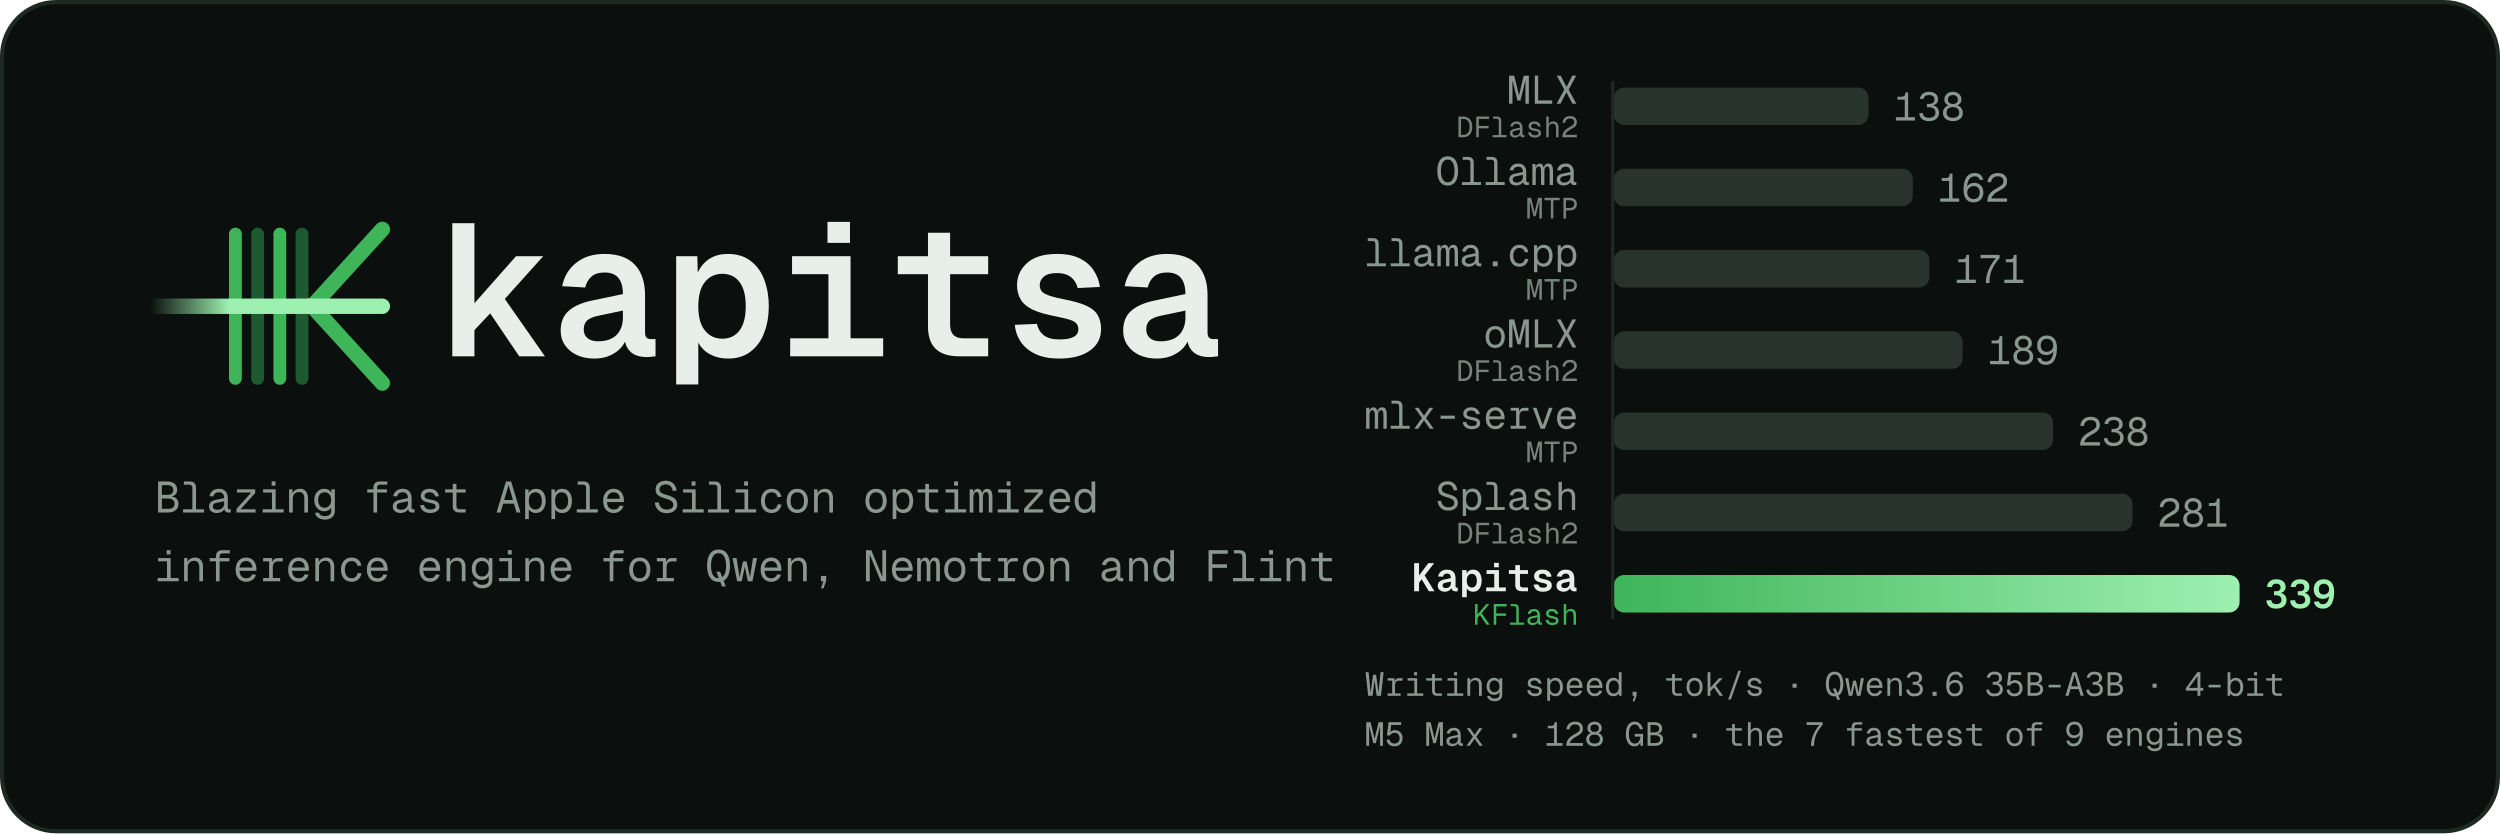
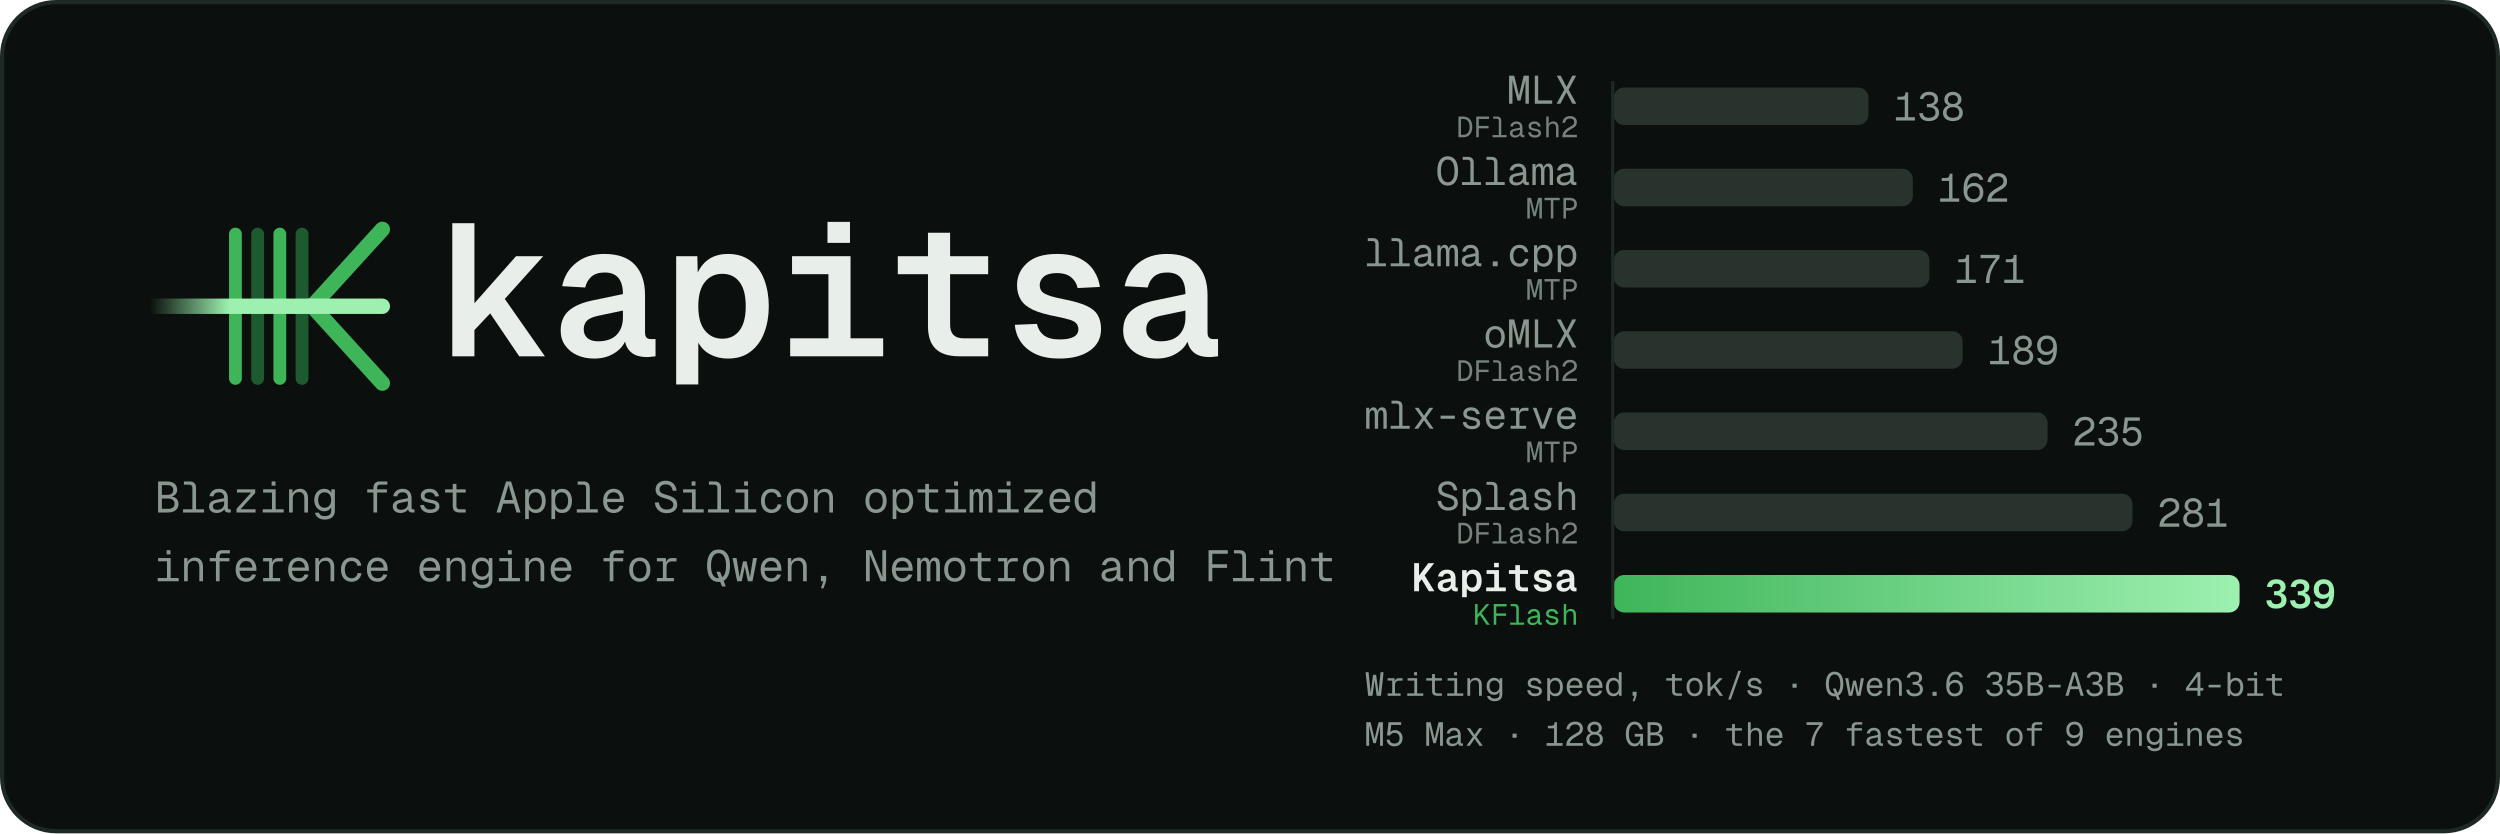
<svg xmlns="http://www.w3.org/2000/svg" width="1200" height="400" viewBox="0 0 1200 400" role="img" aria-labelledby="t d">
  <defs>
    <linearGradient id="hwin" x1="0" x2="46.25" y1="0" y2="0" gradientUnits="userSpaceOnUse">
      <stop offset="0" stop-color="#9DF0B0" stop-opacity="0" />
      <stop offset="1" stop-color="#9DF0B0" />
    </linearGradient>
    <linearGradient id="hwk" x1="0" x2="1" y1="0" y2="0">
      <stop offset="0" stop-color="#3FB55A" />
      <stop offset="1" stop-color="#9DF0B0" />
    </linearGradient>
    <path id="gs0" d="m70 0v710h118v-427l222 251h145l-205-228 214-306h-137l-155 229-84-89v-140z" />
    <path id="gs1" d="m226-12q-50 0-90 18-40 18-64 52-24 33-24 79 0 67 42 105 43 38 123 55l167 35q0 115-97 115-46 0-71-22-25-22-33-58l-123 7q15 77 74 124 59 48 151 48 109 0 163-58 54-58 54-162v-199q0-20 8-27 7-8 22-8h26v-92q-6-1-20-2-13-2-27-2-96 0-116 82-19-40-63-65-43-25-102-25zm21 92q65 0 99 34 34 35 34 94v36l-133-28q-42-9-59-26-17-17-17-46 0-30 20-47 20-17 56-17z" />
    <path id="gs2" d="m64-150v684h113l2-87q48 99 161 99 74 0 122-38 49-37 72-100 24-64 24-141 0-77-24-140-23-63-72-101-48-38-122-38-53 0-94 22-41 21-64 63v-223zm246 244q59 0 92 44 33 43 33 129 0 86-33 129-33 44-92 44-57 0-92-43-36-43-36-130 0-87 36-130 35-43 92-43z" />
    <path id="gs3" d="m72 0v96h204v342h-194v96h312v-438h174v-96zm199 605v112h120v-112z" />
    <path id="gs4" d="m375 0q-86 0-127 40-41 39-41 120v278h-161v96h161v125h118v-125h203v-96h-203v-269q0-73 71-73h132v-96z" />
    <path id="gs5" d="m307-12q-75 0-126 24-51 24-79 65-28 41-32 91l118 5q8-38 37-61 29-22 83-22 101 0 101 54 0 17-9 29-8 12-33 21-25 8-74 18-80 15-126 36-46 22-65 54-20 32-20 78 0 70 54 118 53 48 159 48 76 0 124-25 48-25 73-65 26-40 32-86l-119-6q-7 35-35 58-28 22-74 22-49 0-71-19-22-19-22-45 0-32 27-46 26-15 98-29 79-15 123-35 44-20 61-50 18-30 18-75 0-73-60-115-60-42-163-42z" />
    <path id="gr6" d="m90 0v710h200q117 0 176-52 60-52 60-142 0-58-35-98-35-41-94-52 75-10 117-54 42-45 42-114 0-92-64-145-64-53-177-53zm86 403h118q74 0 108 29 34 29 34 82 0 54-34 83-34 29-108 29h-118zm0-319h140q77 0 114 30 36 30 36 84 0 57-38 89-38 32-112 32h-140z" />
    <path id="gr7" d="m60 0v74h213v494q0 32-18 50-18 18-50 18h-125v74h129q148 0 148-148v-488h183v-74z" />
    <path id="gr8" d="m230-12q-50 0-90 18-40 18-63 50-23 33-23 76 0 68 40 106 41 37 128 54l178 36q0 68-30 101-31 33-88 33-55 0-86-24-31-25-43-71l-89 7q15 75 72 122 56 46 146 46 96 0 149-58 53-57 53-158v-220q0-18 8-25 8-7 24-7h34v-74q-16-2-44-2-42 0-68 17-25 17-34 55l-1 5q-21-39-69-63-47-24-104-24zm8 74q81 0 122 41 40 41 40 107v46l-162-32q-54-10-75-30-21-21-21-54 0-37 26-58 25-20 70-20z" />
    <path id="gr9" d="m82 0v84l336 372h-326v74h418v-84l-336-372h344v-74z" />
    <path id="gra" d="m80 0v74h213v382h-203v74h287v-456h183v-74zm205 613v98h88v-98z" />
    <path id="grb" d="m84 0v530h77l2-95q21 54 67 81 47 26 102 26 61 0 102-27 40-27 61-73 21-45 21-101v-341h-84v317q0 74-29 113-29 38-89 38-61 0-104-38-42-39-42-113v-317z" />
    <path id="grc" d="m297-162q-85 0-145 42-60 42-77 112l88 6q12-37 43-58 30-22 91-22 72 0 111 29 38 29 38 87v86q-19-42-61-67-42-25-94-25-67 0-119 33-53 33-82 91-30 58-30 133 0 76 29 133 29 58 81 91 51 33 117 33 56 0 101-26 44-26 62-70v84h80v-494q0-93-62-146-61-52-171-52zm-2 270q68 0 109 48 41 47 42 129 2 82-40 129-42 48-111 48-70 0-109-48-38-47-38-129 0-82 40-129 39-48 107-48z" />
    <path id="grd" d="m212 0v456h-142v74h142v34q0 71 36 108 37 38 112 38h170v-74h-170q-31 0-48-20-16-19-16-52v-34h224v-74h-224v-456z" />
    <path id="gre" d="m310-12q-69 0-119 24-50 24-79 64-28 41-32 91l88 6q8-49 44-77 35-28 98-28 59 0 92 17 32 17 32 53 0 23-11 38-11 15-41 26-30 10-88 20-77 14-120 34-44 21-62 52-18 31-18 74 0 69 52 114 52 46 149 46 66 0 111-24 44-23 70-62 26-38 34-84l-88-6q-9 42-42 69-32 27-86 27-58 0-86-23-28-23-28-57 0-40 30-57 30-17 102-29 82-13 127-34 45-20 63-50 18-30 18-74 0-47-28-80-27-34-74-52-48-18-108-18z" />
    <path id="grf" d="m378 0q-153 0-153 146v310h-175v74h175v124h84v-124h211v-74h-211v-310q0-72 69-72h142v-74z" />
    <path id="gr10" d="m26 0l216 710h116l216-710h-92l-58 202h-248l-58-202zm274 632l-100-346h200z" />
    <path id="gr11" d="m80-150v680h78l1-85q24 47 67 72 42 25 96 25 79 0 130-39 50-39 74-102 24-63 24-136 0-73-24-136-24-63-74-102-51-39-130-39-52 0-94 22-43 22-64 60v-220zm234 218q69 0 108 52 40 52 40 145 0 93-40 145-39 52-108 52-69 0-110-50-40-49-40-147 0-97 40-147 40-50 110-50z" />
    <path id="gr12" d="m306-12q-75 0-130 34-54 34-84 96-29 63-29 147 0 84 29 146 30 62 84 97 53 34 126 34 69 0 122-32 53-33 83-95 30-62 30-151v-25h-386q5-85 45-128 41-43 110-43 52 0 86 24 33 25 46 65l90-7q-21-71-80-116-58-46-142-46zm-155 325h294q-6 77-45 113-39 36-98 36-61 0-100-38-40-37-51-111z" />
    <path id="gr13" d="m311-16q-75 0-133 31-58 31-93 85-35 55-41 127l90 6q11-79 58-122 46-43 121-43 74 0 113 28 40 29 40 81 0 34-16 59-15 24-58 46-42 21-125 44-74 21-119 46-46 26-66 62-21 37-21 90 0 60 29 106 28 45 81 70 53 26 126 26 73 0 125-30 52-29 82-80 31-51 39-116l-90-6q-9 65-47 106-39 42-111 42-66 0-105-32-39-31-39-82 0-33 15-54 14-22 51-38 37-17 104-36 87-24 139-54 51-30 74-71 22-41 22-100 0-56-31-99-31-44-86-68-55-24-128-24z" />
    <path id="gr14" d="m314-12q-74 0-129 34-55 34-85 96-30 63-30 147 0 84 30 146 30 62 85 97 55 34 129 34 89 0 148-48 58-47 74-136l-88-6q-12 53-48 82-35 28-86 28-73 0-114-52-42-53-42-145 0-92 42-145 41-52 114-52 51 0 88 30 38 30 50 90l88-6q-16-88-76-141-61-53-150-53z" />
    <path id="gr15" d="m300-12q-73 0-128 34-54 34-84 96-30 63-30 147 0 85 30 147 30 62 84 96 55 34 128 34 73 0 128-34 54-34 84-96 30-62 30-147 0-84-30-147-30-62-84-96-55-34-128-34zm0 80q73 0 114 52 40 53 40 145 0 92-40 145-41 52-114 52-73 0-114-52-40-53-40-145 0-92 40-145 41-52 114-52z" />
    <path id="gr16" d="m40 0v530h77l2-78q14 42 41 66 26 24 64 24 79 0 99-99l1-6q13 49 42 77 30 28 72 28 64 0 93-44 29-44 29-146v-352h-84v340q0 71-15 100-15 28-47 28-31 0-52-31-20-31-20-99v-338h-84v340q0 68-14 98-15 30-48 30-31 0-52-31-20-31-20-99v-338z" />
    <path id="gr17" d="m267-12q-70 0-121 34-51 34-78 96-28 62-28 147 0 85 28 147 27 62 78 96 51 34 121 34 56 0 98-26 42-27 61-60v254h84v-710h-76l-3 79q-23-43-66-67-43-24-98-24zm5 80q72 0 113 53 41 53 41 144 0 92-41 145-41 52-115 52-65 0-104-52-38-53-38-145 0-91 38-144 39-53 106-53z" />
    <path id="gr18" d="m90 0v74h138v382h-138v74h208l6-103q25 103 127 103h109v-76h-108q-58 0-89-34-31-35-31-100v-246h168v-74z" />
    <path id="gr19" d="m300-16q-126 0-194 96-68 96-68 274 0 179 68 276 68 96 194 96 126 0 194-96 68-97 68-276 0-131-38-218-37-88-108-125l50-130h-86l-41 106q-19-3-39-3zm0 84q4 0 8 0l-58 150h86l48-125q88 63 88 261 0 140-44 214-45 74-128 74-82 0-127-74-45-74-45-214 0-139 45-212 45-74 127-74z" />
    <path id="gr1a" d="m125 0l-105 530h92l69-442 78 368h82l78-368 69 442h92l-104-530h-106l-70 334-70-334z" />
    <path id="gr1b" d="m240-162l54 162h-54v122h120v-112l-60-172z" />
    <path id="gr1c" d="m70 0v710h122l252-613v613h86v-710h-122l-252 613v-613z" />
    <path id="gr1d" d="m100 0v710h440v-82h-354v-240h336v-82h-336v-306z" />
    <path id="gr1e" d="m262 80l-126 517v-597h-86v710h130l120-501 120 501h130v-710h-86v597l-126-517z" />
    <path id="gr1f" d="m100 0v710h86v-626h354v-84z" />
    <path id="gr20" d="m50 0l196 357-192 353h100l147-285 147 285h98l-192-354 196-356h-100l-151 289-151-289z" />
    <path id="gr21" d="m90 0v710h168q92 0 160-42 69-41 106-120 38-80 38-194 0-114-38-193-37-79-106-120-68-41-160-41zm86 84h77q104 0 161 68 58 67 58 202 0 135-58 204-57 68-161 68h-77z" />
    <path id="gr22" d="m100 0v710h84v-263q21 49 63 72 42 23 96 23 86 0 131-56 46-56 46-145v-341h-84v317q0 151-111 151-64 0-103-39-38-39-38-113v-316z" />
    <path id="gr23" d="m50 0q0 75 24 136 23 60 82 115 60 55 166 111 49 26 79 48 30 22 44 47 14 25 14 61 0 55-35 90-36 34-107 34-75 0-119-39-43-39-54-111l-90 6q12 104 80 166 68 62 183 62 110 0 171-57 61-57 61-149 0-54-18-94-18-39-61-73-42-34-116-73-96-51-146-103-49-52-52-93h394v-84z" />
    <path id="gr24" d="m60 0v84h224v442h-186v74h96q57 0 82 25 24 25 24 85h70v-626h170v-84z" />
    <path id="gr25" d="m294-16q-115 0-177 56-62 55-67 143l89 6q6-65 49-93 42-28 106-28 43 0 81 12 38 13 61 42 24 28 24 76 0 71-46 104-46 33-115 33h-56v84h56q37 0 68 11 31 11 49 36 19 24 19 64 0 55-35 84-35 28-101 28-67 0-101-27-35-27-42-74l-90 6q10 80 70 129 60 50 163 50 104 0 165-52 61-51 61-140 0-114-123-152 69-19 108-68 40-48 40-116 0-68-33-116-33-48-91-73-58-25-132-25z" />
    <path id="gr26" d="m300-16q-70 0-127 24-57 24-90 71-33 47-33 116 0 69 37 117 37 48 100 70-47 19-75 56-28 36-28 93 0 56 28 100 28 44 76 69 49 26 112 26 63 0 112-26 49-25 76-69 28-44 28-100 0-57-28-93-28-37-75-56 63-22 100-70 37-48 37-117 0-69-33-116-33-47-89-71-57-24-128-24zm0 433q57 0 92 29 34 28 34 85 0 51-34 81-33 30-92 30-58 0-92-30-34-30-34-81 0-57 34-85 35-29 92-29zm0-349q70 0 115 32 45 33 45 100 0 62-40 100-40 37-120 37-79 0-120-37-40-38-40-100 0-67 45-100 45-32 115-32z" />
    <path id="gr27" d="m300-16q-126 0-194 96-68 96-68 274 0 179 68 276 68 96 194 96 126 0 194-96 68-97 68-276 0-178-68-274-68-96-194-96zm0 84q83 0 128 74 44 73 44 212 0 140-44 214-45 74-128 74-82 0-127-74-45-74-45-214 0-139 45-212 45-74 127-74z" />
    <path id="gr28" d="m257 0v626h-217v84h520v-84h-217v-626z" />
    <path id="gr29" d="m90 0v710h216q111 0 178-58 66-57 66-159 0-102-66-159-67-58-178-58h-130v-276zm86 360h120q84 0 124 34 40 35 40 99 0 65-40 99-40 34-124 34h-120z" />
    <path id="gr2a" d="m302-16q-120 0-186 82-66 82-66 234 0 88 14 165 15 77 48 135 32 59 86 92 53 34 132 34 95 0 147-46 52-47 73-122l-90-8q-12 42-42 67-29 25-88 25-80 0-129-62-49-62-60-186l-1-7q26 39 72 65 45 26 106 26 70 0 122-30 52-30 81-84 29-55 29-128 0-78-32-134-31-57-86-88-56-30-130-30zm2 84q70 0 113 44 43 45 43 124 0 74-40 117-41 43-108 43-48 0-86-20-38-19-60-55-22-36-22-85 0-73 44-120 43-48 116-48z" />
    <path id="gr2b" d="m238 0v122h124v-122z" />
    <path id="gr2c" d="m192 0q0 110 30 220 31 109 88 212 57 103 136 194h-386v84h480v-78q-89-102-146-202-57-99-84-204-26-106-26-226z" />
    <path id="gr2d" d="m298 726q120 0 186-82 66-82 66-234 0-88-14-165-15-77-48-135-32-59-86-92-53-34-132-34-94 0-146 46-53 47-74 122l90 8q12-42 42-67 30-25 88-25 80 0 129 62 49 62 60 186l1 7q-26-39-72-65-45-26-106-26-70 0-122 30-52 30-81 84-29 55-29 128 0 78 32 134 31 57 87 88 56 30 129 30zm-2-84q-70 0-113-44-43-44-43-124 0-73 40-116 41-44 108-44 48 0 86 20 38 19 60 55 22 36 22 85 0 74-43 121-43 47-117 47z" />
    <path id="gr2e" d="m54 0l195 272-185 258h98l139-200 136 200h100l-184-260 193-270h-98l-147 214-147-214z" />
    <path id="gr2f" d="m120 252v79h360v-79z" />
    <path id="gr30" d="m247 0l-197 530h92l158-444 158 444h92l-197-530z" />
-     <path id="gs31" d="m52 0v710h124v-312l234 312h148l-241-311 247-399h-140l-182 302-66-86v-216z" />
-     <path id="gr32" d="m60 0v710h86v-356l298 356h106l-267-312 277-398h-106l-228 331-80-93v-238z" />
-     <path id="gs33" d="m295-16q-120 0-182 57-62 57-67 150l125 7q6-56 41-79 34-23 84-23 54 0 92 26 38 25 38 84 0 58-36 86-36 29-96 29h-55v103h55q46 0 78 22 31 22 31 73 0 48-27 72-28 24-78 24-54 0-81-23-27-24-32-64l-126 7q10 87 71 139 61 52 169 52 107 0 169-52 63-51 63-142 0-114-118-151 67-19 104-67 37-47 37-114 0-68-32-116-33-49-91-74-58-26-136-26z" />
-     <path id="gs34" d="m298 726q126 0 193-84 67-83 67-236 0-89-16-166-15-76-49-134-34-57-89-90-54-32-132-32-68 0-114 22-46 23-74 62-27 40-40 90l126 10q9-32 32-52 23-20 70-20 63 0 104 48 41 47 53 151-26-28-65-46-39-18-91-18-70 0-122 30-52 30-81 84-28 54-28 126 0 78 32 135 32 58 90 89 57 31 134 31zm1-114q-60 0-95-36-34-35-34-102 0-61 32-98 32-36 91-36 61 0 99 36 38 37 38 99 0 58-35 97-35 40-96 40z" />
-     <path id="gr35" d="m108 0l-78 710h90l62-617 72 537h92l72-537 62 617h90l-78-710h-130l-62 469-62-469z" />
-     <path id="gr36" d="m90 0v710h84v-465l258 285h112l-209-225 219-305h-102l-174 248-104-110v-138z" />
-     <path id="gr37" d="m108-110l304 860h80l-304-860z" />
-     <path id="gr38" d="m238 243v122h124v-122z" />
-     <path id="gr39" d="m298-16q-69 0-120 25-52 25-82 70-31 45-36 104l90 6q8-60 48-91 39-30 100-30 69 0 110 42 42 43 42 118 0 75-40 118-39 44-110 44-42 0-80-20-39-21-56-59h-92l47 399h378v-84h-299l-26-214q26 30 64 45 38 15 76 15 68 0 120-32 51-31 80-86 28-55 28-126 0-71-31-126-31-56-85-87-55-31-126-31z" />
+     <path id="gr31" d="m298-16q-69 0-120 25-52 25-82 70-31 45-36 104l90 6q8-60 48-91 39-30 100-30 69 0 110 42 42 43 42 118 0 75-40 118-39 44-110 44-42 0-80-20-39-21-56-59h-92l47 399h378v-84h-299l-26-214q26 30 64 45 38 15 76 15 68 0 120-32 51-31 80-86 28-55 28-126 0-71-31-126-31-56-85-87-55-31-126-31z" />
+     <path id="gs32" d="m52 0v710h124v-312l234 312h148l-241-311 247-399h-140l-182 302-66-86v-216z" />
+     <path id="gr33" d="m60 0v710h86v-356l298 356h106l-267-312 277-398h-106l-228 331-80-93v-238z" />
+     <path id="gs34" d="m295-16q-120 0-182 57-62 57-67 150l125 7q6-56 41-79 34-23 84-23 54 0 92 26 38 25 38 84 0 58-36 86-36 29-96 29h-55v103h55q46 0 78 22 31 22 31 73 0 48-27 72-28 24-78 24-54 0-81-23-27-24-32-64l-126 7q10 87 71 139 61 52 169 52 107 0 169-52 63-51 63-142 0-114-118-151 67-19 104-67 37-47 37-114 0-68-32-116-33-49-91-74-58-26-136-26z" />
+     <path id="gs35" d="m298 726q126 0 193-84 67-83 67-236 0-89-16-166-15-76-49-134-34-57-89-90-54-32-132-32-68 0-114 22-46 23-74 62-27 40-40 90l126 10q9-32 32-52 23-20 70-20 63 0 104 48 41 47 53 151-26-28-65-46-39-18-91-18-70 0-122 30-52 30-81 84-28 54-28 126 0 78 32 135 32 58 90 89 57 31 134 31zm1-114q-60 0-95-36-34-35-34-102 0-61 32-98 32-36 91-36 61 0 99 36 38 37 38 99 0 58-35 97-35 40-96 40z" />
+     <path id="gr36" d="m108 0l-78 710h90l62-617 72 537h92l72-537 62 617h90l-78-710h-130l-62 469-62-469z" />
+     <path id="gr37" d="m90 0v710h84v-465l258 285h112l-209-225 219-305h-102l-174 248-104-110v-138z" />
+     <path id="gr38" d="m108-110l304 860h80l-304-860z" />
+     <path id="gr39" d="m238 243v122h124v-122z" />
    <path id="gr3a" d="m388 0v154h-348v78l342 478h92v-472h86v-84h-86v-154zm-260 238h260v352z" />
    <path id="gr3b" d="m333-12q-55 0-98 24-43 24-66 67l-3-79h-76v710h84v-254q19 33 61 60 42 26 98 26 70 0 121-34 51-34 78-96 28-62 28-147 0-85-28-147-27-62-78-96-51-34-121-34zm-5 80q67 0 106 53 38 53 38 144 0 92-38 145-39 52-104 52-73 0-114-52-42-53-42-145 0-91 41-144 41-53 113-53z" />
    <path id="gr3c" d="m298-16q-75 0-134 42-58 41-92 124-34 82-34 204 0 115 32 198 31 83 90 128 59 46 142 46 65 0 116-29 50-29 84-81 34-51 49-118l-90-6q-17 66-57 108-39 42-102 42-83 0-128-75-46-75-46-213 0-137 46-212 47-74 132-74 76 0 120 58 45 59 48 151h-170v82h250v-359h-80l-2 98q-25-52-66-83-42-31-108-31z" />
  </defs>
  <rect x="1" y="1" width="1198" height="398" rx="26" fill="#0B0F0D" stroke="#1F2924" stroke-width="2" />
  <g transform="translate(72 106) scale(0.82)" fill="none">
    <path d="M0 50H46.75" stroke="url(#hwin)" stroke-width="9" />
    <rect x="46.25" y="4" width="7.5" height="92" rx="3.75" fill="#3FB55A" />
    <rect x="59.25" y="4" width="7.5" height="92" rx="3.75" fill="#1E5A30" />
    <rect x="72.25" y="4" width="7.5" height="92" rx="3.75" fill="#3FB55A" />
    <rect x="85.25" y="4" width="7.5" height="92" rx="3.75" fill="#1E5A30" />
    <path d="M46.25 50H95" stroke="#9DF0B0" stroke-width="9" />
    <path d="M95 50L136 5M95 50L136 95" stroke="#3FB55A" stroke-width="9" stroke-linecap="round" />
    <path d="M93 50H136" stroke="#9DF0B0" stroke-width="9" stroke-linecap="round" />
  </g>
  <g transform="translate(210.8 171.03) scale(0.09 -0.09)" fill="#E8EEE9">
    <use href="#gs0" />
    <use href="#gs1" x="600" />
    <use href="#gs2" x="1200" />
    <use href="#gs3" x="1800" />
    <use href="#gs4" x="2400" />
    <use href="#gs5" x="3000" />
    <use href="#gs1" x="3600" />
  </g>
  <g transform="translate(74 246) scale(0.021 -0.021)" fill="#8A9690">
    <use href="#gr6" />
    <use href="#gr7" x="600" />
    <use href="#gr8" x="1200" />
    <use href="#gr9" x="1800" />
    <use href="#gra" x="2400" />
    <use href="#grb" x="3000" />
    <use href="#grc" x="3600" />
    <use href="#grd" x="4800" />
    <use href="#gr8" x="5400" />
    <use href="#gre" x="6000" />
    <use href="#grf" x="6600" />
    <use href="#gr10" x="7800" />
    <use href="#gr11" x="8400" />
    <use href="#gr11" x="9000" />
    <use href="#gr7" x="9600" />
    <use href="#gr12" x="10200" />
    <use href="#gr13" x="11400" />
    <use href="#gra" x="12000" />
    <use href="#gr7" x="12600" />
    <use href="#gra" x="13200" />
    <use href="#gr14" x="13800" />
    <use href="#gr15" x="14400" />
    <use href="#grb" x="15000" />
    <use href="#gr15" x="16200" />
    <use href="#gr11" x="16800" />
    <use href="#grf" x="17400" />
    <use href="#gra" x="18000" />
    <use href="#gr16" x="18600" />
    <use href="#gra" x="19200" />
    <use href="#gr9" x="19800" />
    <use href="#gr12" x="20400" />
    <use href="#gr17" x="21000" />
  </g>
  <g transform="translate(74 279) scale(0.021 -0.021)" fill="#8A9690">
    <use href="#gra" />
    <use href="#grb" x="600" />
    <use href="#grd" x="1200" />
    <use href="#gr12" x="1800" />
    <use href="#gr18" x="2400" />
    <use href="#gr12" x="3000" />
    <use href="#grb" x="3600" />
    <use href="#gr14" x="4200" />
    <use href="#gr12" x="4800" />
    <use href="#gr12" x="6000" />
    <use href="#grb" x="6600" />
    <use href="#grc" x="7200" />
    <use href="#gra" x="7800" />
    <use href="#grb" x="8400" />
    <use href="#gr12" x="9000" />
    <use href="#grd" x="10200" />
    <use href="#gr15" x="10800" />
    <use href="#gr18" x="11400" />
    <use href="#gr19" x="12600" />
    <use href="#gr1a" x="13200" />
    <use href="#gr12" x="13800" />
    <use href="#grb" x="14400" />
    <use href="#gr1b" x="15000" />
    <use href="#gr1c" x="16200" />
    <use href="#gr12" x="16800" />
    <use href="#gr16" x="17400" />
    <use href="#gr15" x="18000" />
    <use href="#grf" x="18600" />
    <use href="#gr18" x="19200" />
    <use href="#gr15" x="19800" />
    <use href="#grb" x="20400" />
    <use href="#gr8" x="21600" />
    <use href="#grb" x="22200" />
    <use href="#gr17" x="22800" />
    <use href="#gr1d" x="24000" />
    <use href="#gr7" x="24600" />
    <use href="#gra" x="25200" />
    <use href="#grb" x="25800" />
    <use href="#grf" x="26400" />
  </g>
  <rect x="774.6" y="42" width="122.29" height="18" rx="5" fill="#29332E" />
  <g transform="translate(723.4 49.8) scale(0.019 -0.019)" fill="#8A9690">
    <use href="#gr1e" />
    <use href="#gr1f" x="600" />
    <use href="#gr20" x="1200" />
  </g>
  <g transform="translate(698.8 65.88) scale(0.014 -0.014)" fill="#76827B">
    <use href="#gr21" />
    <use href="#gr1d" x="600" />
    <use href="#gr7" x="1200" />
    <use href="#gr8" x="1800" />
    <use href="#gre" x="2400" />
    <use href="#gr22" x="3000" />
    <use href="#gr23" x="3600" />
  </g>
  <g transform="translate(908.89 57.84) scale(0.019 -0.019)" fill="#8A9690">
    <use href="#gr24" />
    <use href="#gr25" x="600" />
    <use href="#gr26" x="1200" />
  </g>
  <rect x="774.6" y="81" width="143.55" height="18" rx="5" fill="#29332E" />
  <g transform="translate(689.2 88.8) scale(0.019 -0.019)" fill="#8A9690">
    <use href="#gr27" />
    <use href="#gr7" x="600" />
    <use href="#gr7" x="1200" />
    <use href="#gr8" x="1800" />
    <use href="#gr16" x="2400" />
    <use href="#gr8" x="3000" />
  </g>
  <g transform="translate(732.4 104.88) scale(0.014 -0.014)" fill="#76827B">
    <use href="#gr1e" />
    <use href="#gr28" x="600" />
    <use href="#gr29" x="1200" />
  </g>
  <g transform="translate(930.15 96.84) scale(0.019 -0.019)" fill="#8A9690">
    <use href="#gr24" />
    <use href="#gr2a" x="600" />
    <use href="#gr23" x="1200" />
  </g>
  <rect x="774.6" y="120" width="151.53" height="18" rx="5" fill="#29332E" />
  <g transform="translate(655 127.8) scale(0.019 -0.019)" fill="#8A9690">
    <use href="#gr7" />
    <use href="#gr7" x="600" />
    <use href="#gr8" x="1200" />
    <use href="#gr16" x="1800" />
    <use href="#gr8" x="2400" />
    <use href="#gr2b" x="3000" />
    <use href="#gr14" x="3600" />
    <use href="#gr11" x="4200" />
    <use href="#gr11" x="4800" />
  </g>
  <g transform="translate(732.4 143.88) scale(0.014 -0.014)" fill="#76827B">
    <use href="#gr1e" />
    <use href="#gr28" x="600" />
    <use href="#gr29" x="1200" />
  </g>
  <g transform="translate(938.13 135.84) scale(0.019 -0.019)" fill="#8A9690">
    <use href="#gr24" />
    <use href="#gr2c" x="600" />
    <use href="#gr24" x="1200" />
  </g>
  <rect x="774.6" y="159" width="167.48" height="18" rx="5" fill="#29332E" />
  <g transform="translate(712 166.8) scale(0.019 -0.019)" fill="#8A9690">
    <use href="#gr15" />
    <use href="#gr1e" x="600" />
    <use href="#gr1f" x="1200" />
    <use href="#gr20" x="1800" />
  </g>
  <g transform="translate(698.8 182.88) scale(0.014 -0.014)" fill="#76827B">
    <use href="#gr21" />
    <use href="#gr1d" x="600" />
    <use href="#gr7" x="1200" />
    <use href="#gr8" x="1800" />
    <use href="#gre" x="2400" />
    <use href="#gr22" x="3000" />
    <use href="#gr23" x="3600" />
  </g>
  <g transform="translate(954.08 174.84) scale(0.019 -0.019)" fill="#8A9690">
    <use href="#gr24" />
    <use href="#gr26" x="600" />
    <use href="#gr2d" x="1200" />
  </g>
-   <rect x="774.6" y="198" width="210.9" height="18" rx="5" fill="#29332E" />
+   <rect x="774.6" y="198" width="208.24" height="18" rx="5" fill="#29332E" />
  <g transform="translate(655 205.8) scale(0.019 -0.019)" fill="#8A9690">
    <use href="#gr16" />
    <use href="#gr7" x="600" />
    <use href="#gr2e" x="1200" />
    <use href="#gr2f" x="1800" />
    <use href="#gre" x="2400" />
    <use href="#gr12" x="3000" />
    <use href="#gr18" x="3600" />
    <use href="#gr30" x="4200" />
    <use href="#gr12" x="4800" />
  </g>
  <g transform="translate(732.4 221.88) scale(0.014 -0.014)" fill="#76827B">
    <use href="#gr1e" />
    <use href="#gr28" x="600" />
    <use href="#gr29" x="1200" />
  </g>
-   <g transform="translate(997.5 213.84) scale(0.019 -0.019)" fill="#8A9690">
+   <g transform="translate(994.84 213.84) scale(0.019 -0.019)" fill="#8A9690">
    <use href="#gr23" />
    <use href="#gr25" x="600" />
-     <use href="#gr26" x="1200" />
+     <use href="#gr31" x="1200" />
  </g>
  <rect x="774.6" y="237" width="249" height="18" rx="5" fill="#29332E" />
  <g transform="translate(689.2 244.8) scale(0.019 -0.019)" fill="#8A9690">
    <use href="#gr13" />
    <use href="#gr11" x="600" />
    <use href="#gr7" x="1200" />
    <use href="#gr8" x="1800" />
    <use href="#gre" x="2400" />
    <use href="#gr22" x="3000" />
  </g>
  <g transform="translate(698.8 260.88) scale(0.014 -0.014)" fill="#76827B">
    <use href="#gr21" />
    <use href="#gr1d" x="600" />
    <use href="#gr7" x="1200" />
    <use href="#gr8" x="1800" />
    <use href="#gre" x="2400" />
    <use href="#gr22" x="3000" />
    <use href="#gr23" x="3600" />
  </g>
  <g transform="translate(1035.6 252.84) scale(0.019 -0.019)" fill="#8A9690">
    <use href="#gr23" />
    <use href="#gr26" x="600" />
    <use href="#gr24" x="1200" />
  </g>
  <rect x="774.6" y="276" width="300.4" height="18" rx="5" fill="url(#hwk)" />
  <g transform="translate(677.8 283.8) scale(0.019 -0.019)" fill="#E8EEE9">
-     <use href="#gs31" />
+     <use href="#gs32" />
    <use href="#gs1" x="600" />
    <use href="#gs2" x="1200" />
    <use href="#gs3" x="1800" />
    <use href="#gs4" x="2400" />
    <use href="#gs5" x="3000" />
    <use href="#gs1" x="3600" />
  </g>
  <g transform="translate(707.2 299.88) scale(0.014 -0.014)" fill="#3FB55A">
-     <use href="#gr32" />
+     <use href="#gr33" />
    <use href="#gr1d" x="600" />
    <use href="#gr7" x="1200" />
    <use href="#gr8" x="1800" />
    <use href="#gre" x="2400" />
    <use href="#gr22" x="3000" />
  </g>
  <g transform="translate(1087 291.84) scale(0.019 -0.019)" fill="#9DF0B0">
-     <use href="#gs33" />
-     <use href="#gs33" x="600" />
-     <use href="#gs34" x="1200" />
+     <use href="#gs34" />
+     <use href="#gs34" x="600" />
+     <use href="#gs35" x="1200" />
  </g>
  <path d="M774.1 38.88V297.12" stroke="#1F2924" stroke-width="1.5" />
  <g transform="translate(655 334) scale(0.016 -0.016)" fill="#8A9690">
-     <use href="#gr35" />
+     <use href="#gr36" />
    <use href="#gr18" x="600" />
    <use href="#gra" x="1200" />
    <use href="#grf" x="1800" />
    <use href="#gra" x="2400" />
    <use href="#grb" x="3000" />
    <use href="#grc" x="3600" />
    <use href="#gre" x="4800" />
    <use href="#gr11" x="5400" />
    <use href="#gr12" x="6000" />
    <use href="#gr12" x="6600" />
    <use href="#gr17" x="7200" />
    <use href="#gr1b" x="7800" />
    <use href="#grf" x="9000" />
    <use href="#gr15" x="9600" />
-     <use href="#gr36" x="10200" />
-     <use href="#gr37" x="10800" />
+     <use href="#gr37" x="10200" />
+     <use href="#gr38" x="10800" />
    <use href="#gre" x="11400" />
-     <use href="#gr38" x="12600" />
+     <use href="#gr39" x="12600" />
    <use href="#gr19" x="13800" />
    <use href="#gr1a" x="14400" />
    <use href="#gr12" x="15000" />
    <use href="#grb" x="15600" />
    <use href="#gr25" x="16200" />
    <use href="#gr2b" x="16800" />
    <use href="#gr2a" x="17400" />
    <use href="#gr25" x="18600" />
-     <use href="#gr39" x="19200" />
+     <use href="#gr31" x="19200" />
    <use href="#gr6" x="19800" />
    <use href="#gr2f" x="20400" />
    <use href="#gr10" x="21000" />
    <use href="#gr25" x="21600" />
    <use href="#gr6" x="22200" />
-     <use href="#gr38" x="23400" />
+     <use href="#gr39" x="23400" />
    <use href="#gr3a" x="24600" />
    <use href="#gr2f" x="25200" />
    <use href="#gr3b" x="25800" />
    <use href="#gra" x="26400" />
    <use href="#grf" x="27000" />
  </g>
  <g transform="translate(655 358) scale(0.016 -0.016)" fill="#8A9690">
    <use href="#gr1e" />
-     <use href="#gr39" x="600" />
+     <use href="#gr31" x="600" />
    <use href="#gr1e" x="1800" />
    <use href="#gr8" x="2400" />
    <use href="#gr2e" x="3000" />
-     <use href="#gr38" x="4200" />
+     <use href="#gr39" x="4200" />
    <use href="#gr24" x="5400" />
    <use href="#gr23" x="6000" />
    <use href="#gr26" x="6600" />
    <use href="#gr3c" x="7800" />
    <use href="#gr6" x="8400" />
-     <use href="#gr38" x="9600" />
+     <use href="#gr39" x="9600" />
    <use href="#grf" x="10800" />
    <use href="#gr22" x="11400" />
    <use href="#gr12" x="12000" />
    <use href="#gr2c" x="13200" />
    <use href="#grd" x="14400" />
    <use href="#gr8" x="15000" />
    <use href="#gre" x="15600" />
    <use href="#grf" x="16200" />
    <use href="#gr12" x="16800" />
    <use href="#gre" x="17400" />
    <use href="#grf" x="18000" />
    <use href="#gr15" x="19200" />
    <use href="#grd" x="19800" />
    <use href="#gr2d" x="21000" />
    <use href="#gr12" x="22200" />
    <use href="#grb" x="22800" />
    <use href="#grc" x="23400" />
    <use href="#gra" x="24000" />
    <use href="#grb" x="24600" />
    <use href="#gr12" x="25200" />
    <use href="#gre" x="25800" />
  </g>
</svg>
